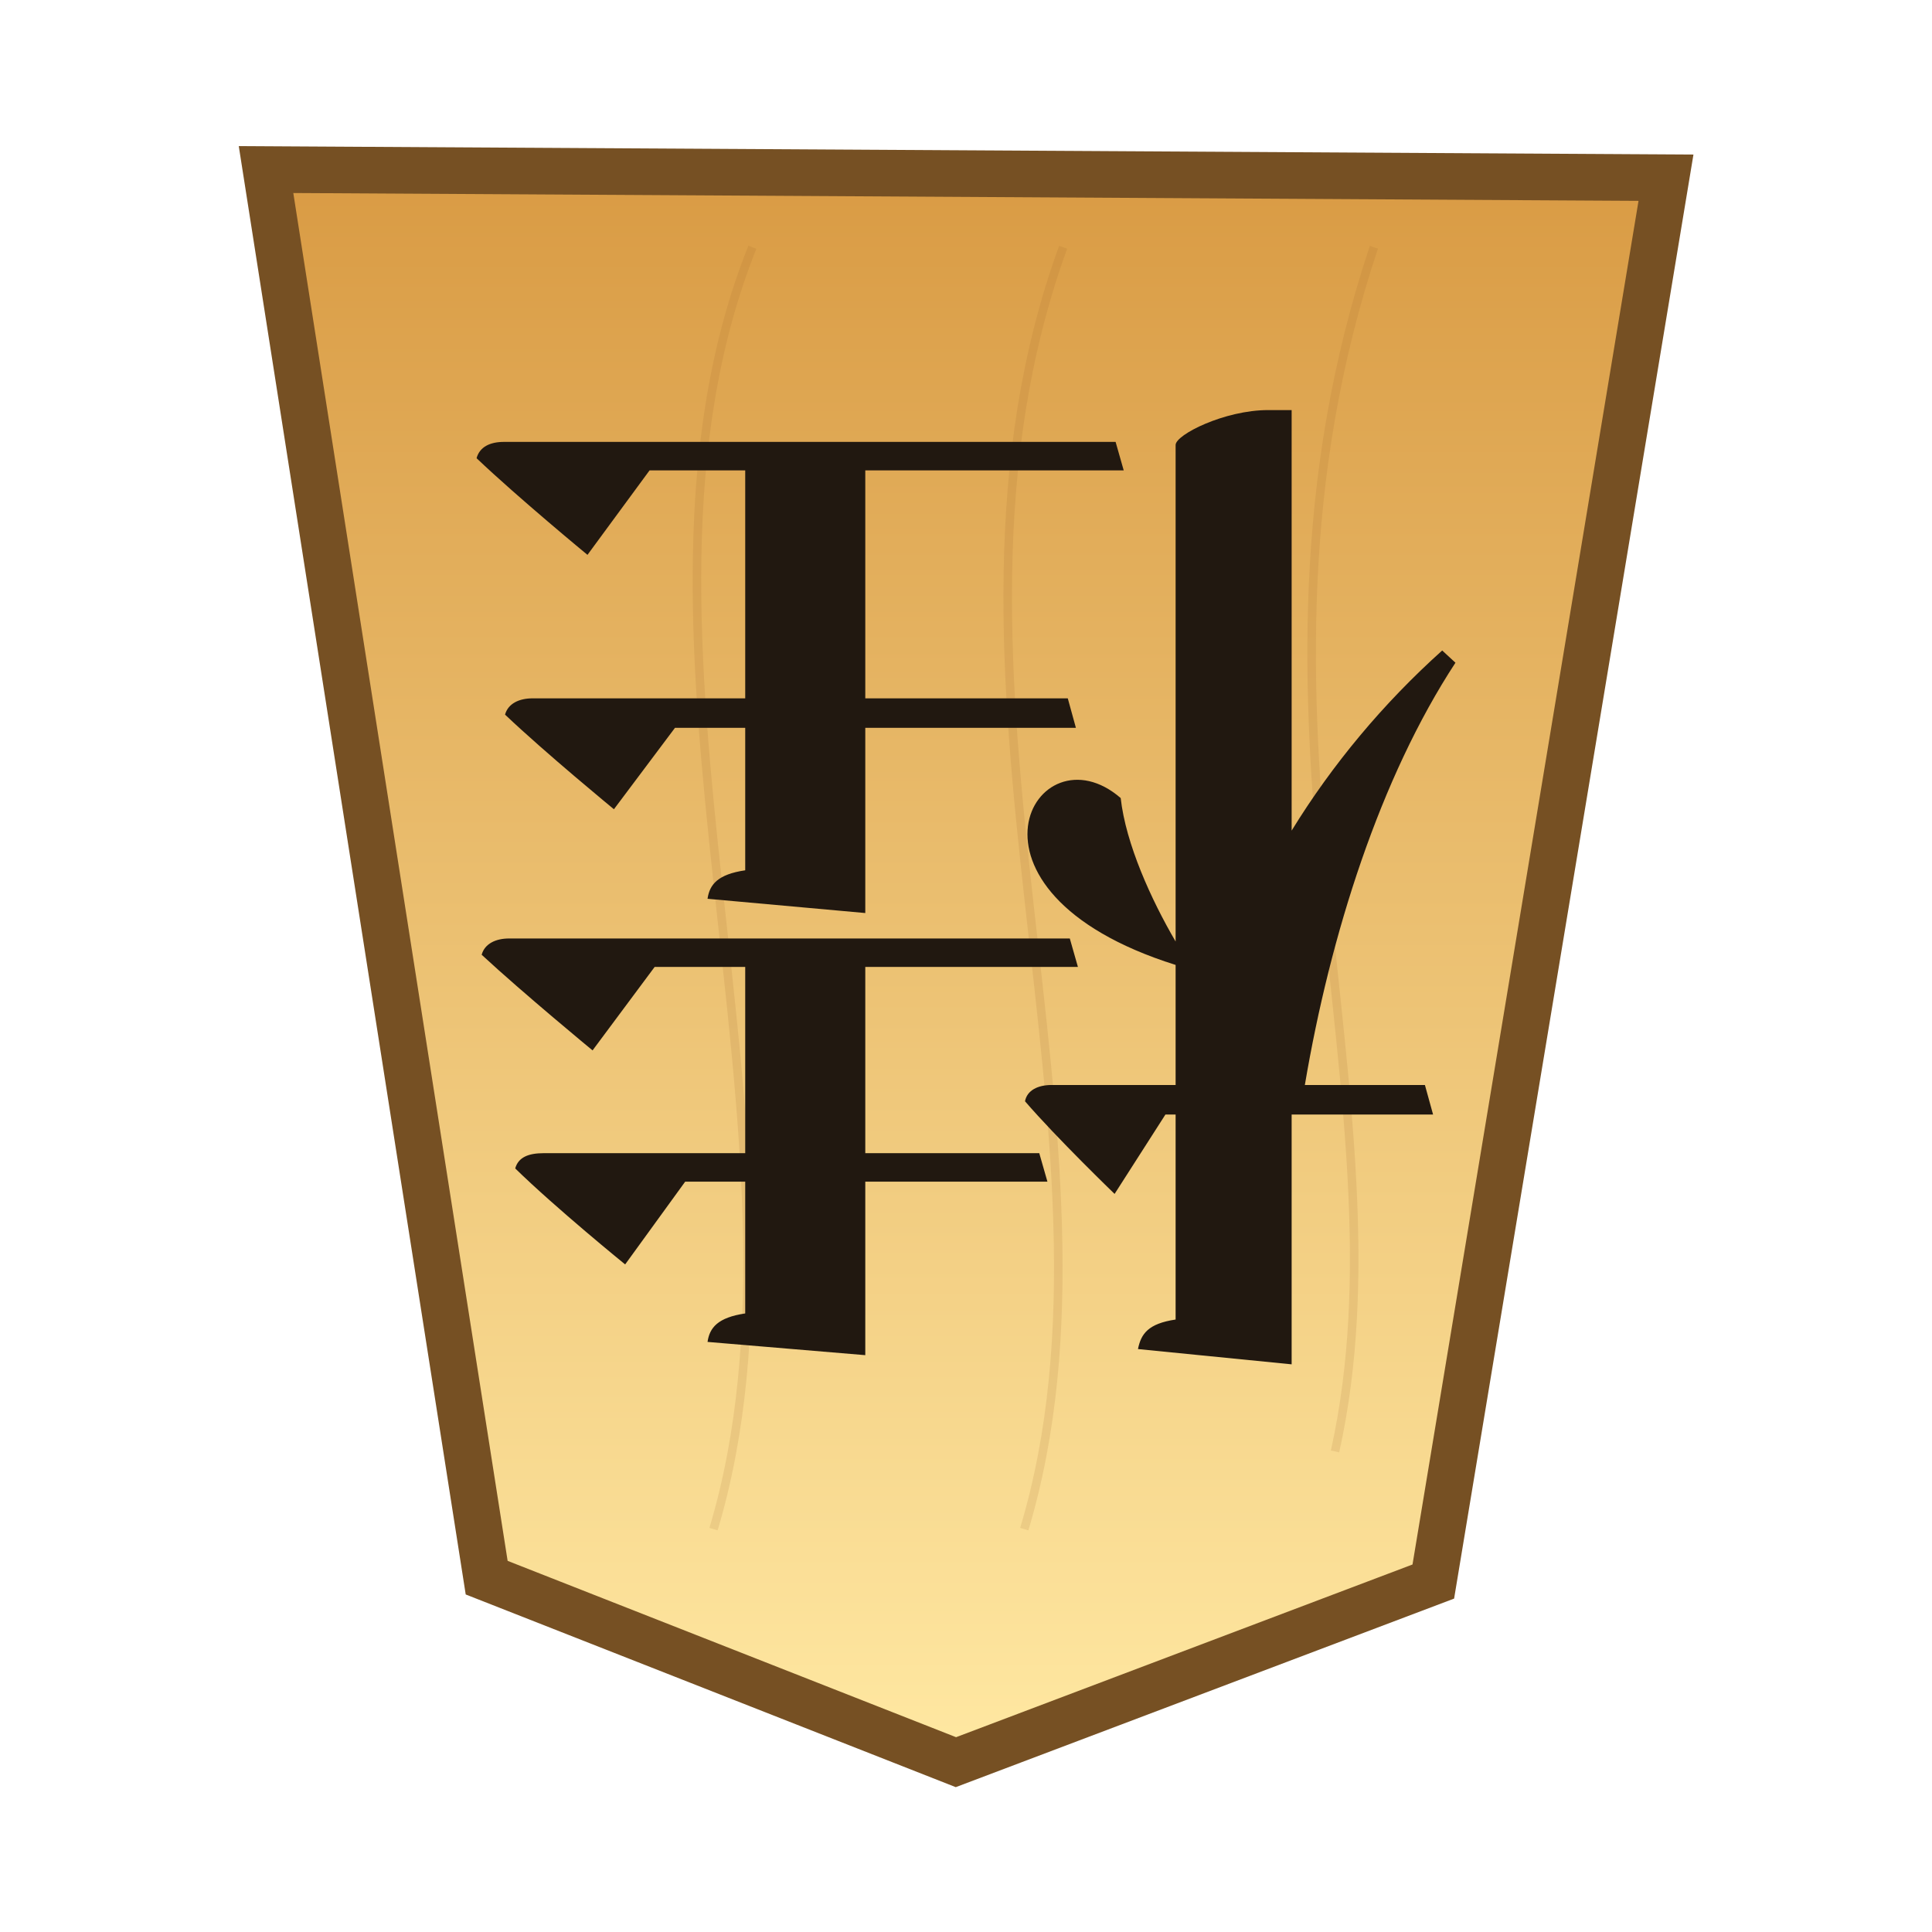
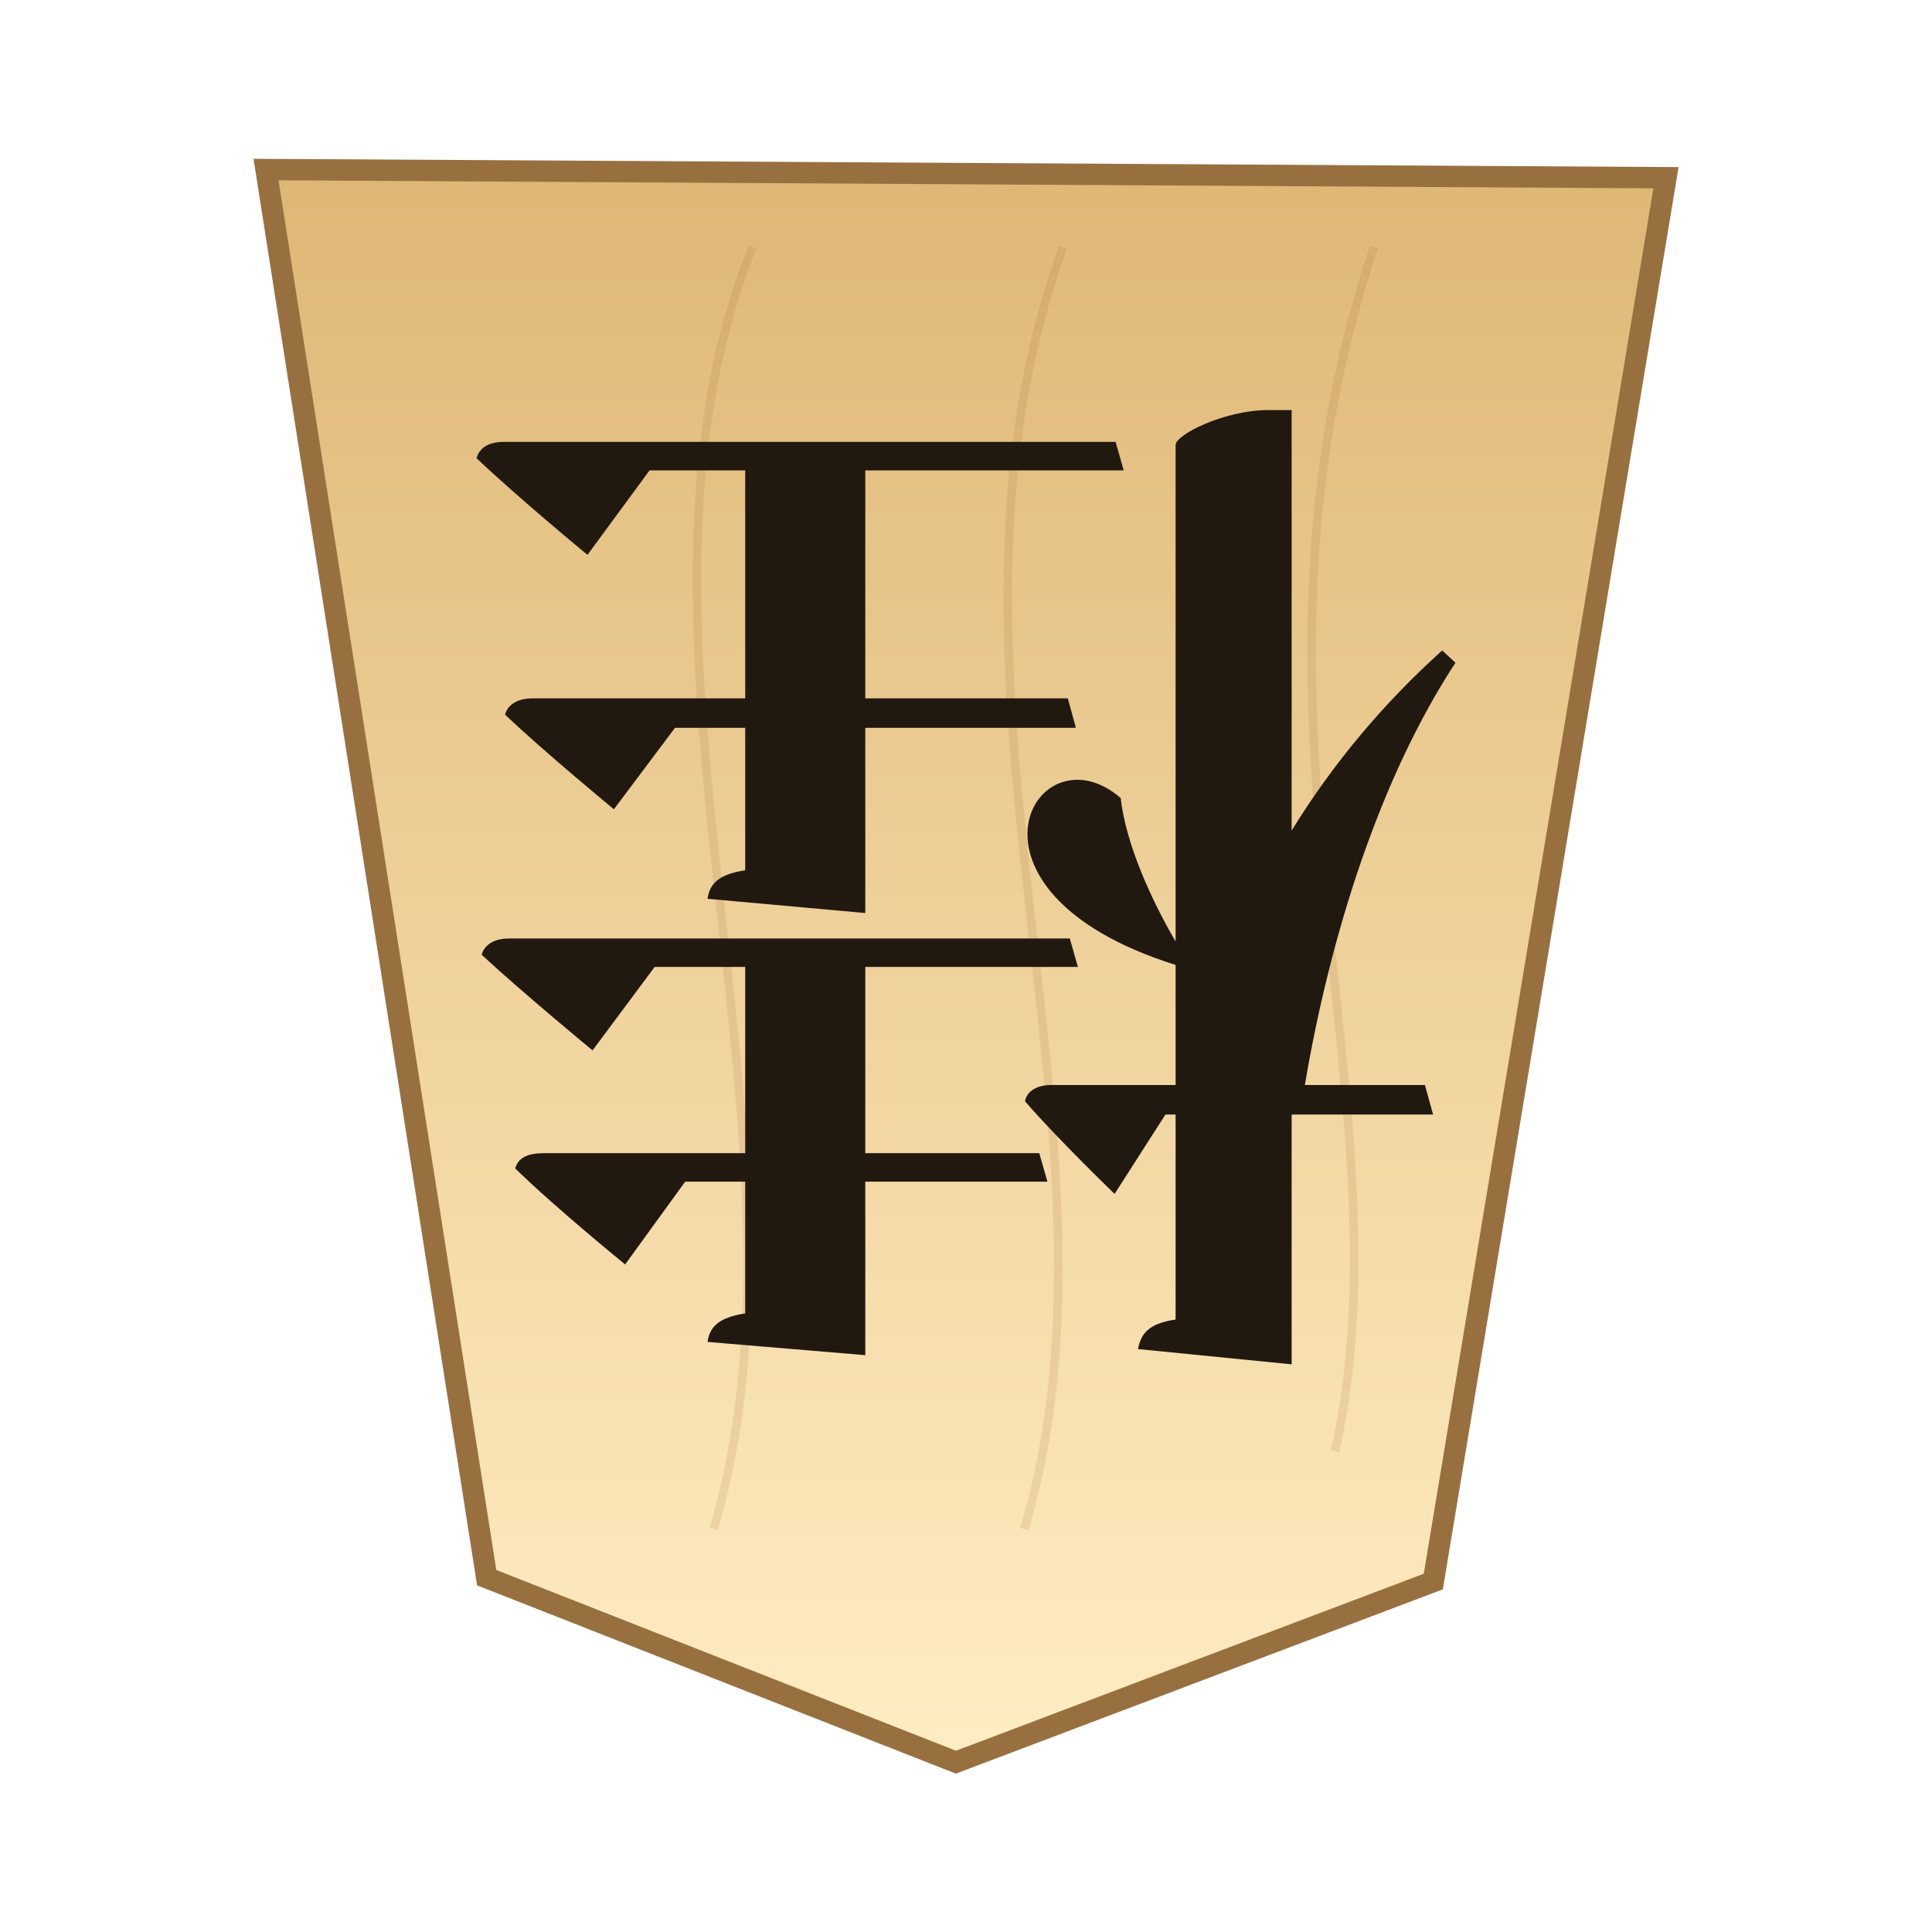
<svg xmlns="http://www.w3.org/2000/svg" width="45" height="45" viewBox="0 0 45 45">
  <defs>
    <linearGradient id="surface" x1="0%" y1="0%" x2="0%" y2="100%">
-       <stop offset="0%" stop-color="#ffe8a2" />
-       <stop offset="100%" stop-color="#d99b44" />
+       <stop offset="0%" stop-color="#ffedc3" />
+       <stop offset="100%" stop-color="#dfb775" />
    </linearGradient>
  </defs>
  <g transform="matrix(-0.90476,0,0,-0.90476,42.85734,42.85393)">
-     <polygon points="4.48,42.79 40.52,43 34.84,6.75 22.76,2 10.47,6.65 " fill="url(#surface)" stroke="#765023" stroke-width="1.2" />
+     <polygon points="4.48,42.79 40.52,43 34.84,6.75 22.76,2 10.47,6.65 " fill="url(#surface)" stroke="#987040" stroke-width="0.55" />
    <path d="M13 10C11 19 16 29 12 41M21 8C18 18 24 30 20 41M29 8C26 18 32 31 28 41" fill="none" stroke="#996126" stroke-opacity="0.14" stroke-width="0.22" />
    <path fill="#211810" fill-rule="nonzero" d="M14.117 12.242L14.117 18.673L10.476 18.673L10.686 19.433L13.777 19.433C13.122 23.310 11.838 27.344 9.900 30.304L10.241 30.619C11.760 29.256 13.070 27.685 14.117 25.982L14.117 36.808L14.720 36.808C15.846 36.808 17.104 36.174 17.104 35.910L17.104 23.127C17.732 24.201 18.387 25.641 18.518 26.820C20.693 28.706 23.181 24.436 17.104 22.524L17.104 19.433L20.300 19.433C20.640 19.433 20.928 19.302 20.981 19.014C20.169 18.071 18.675 16.629 18.675 16.629L17.366 18.673L17.104 18.673L17.104 13.395C17.811 13.290 17.994 13.028 18.073 12.635L14.117 12.242M25.093 12.478L25.093 16.944L20.404 16.944L20.614 17.678L25.093 17.678L25.093 22.472L19.619 22.472L19.828 23.205L34.262 23.205C34.602 23.205 34.890 23.074 34.969 22.786C33.895 21.791 32.114 20.324 32.114 20.324L30.516 22.472L28.184 22.472L28.184 17.678L33.371 17.678C33.764 17.678 34.026 17.573 34.105 17.285C33.057 16.261 31.275 14.814 31.275 14.814L29.730 16.944L28.184 16.944L28.184 13.552C28.892 13.447 29.101 13.185 29.154 12.819L25.093 12.478M25.093 23.860L25.093 28.628L19.671 28.628L19.880 29.387L25.093 29.387L25.093 35.255L18.440 35.255L18.649 35.989L34.393 35.989C34.759 35.989 35.021 35.858 35.100 35.569C34.026 34.548 32.245 33.081 32.245 33.081L30.647 35.255L28.184 35.255L28.184 29.387L33.659 29.387C34.000 29.387 34.288 29.256 34.367 28.968C33.319 27.973 31.564 26.532 31.564 26.532L29.992 28.628L28.184 28.628L28.184 24.960C28.892 24.856 29.101 24.594 29.154 24.227L25.093 23.860" />
  </g>
</svg>
